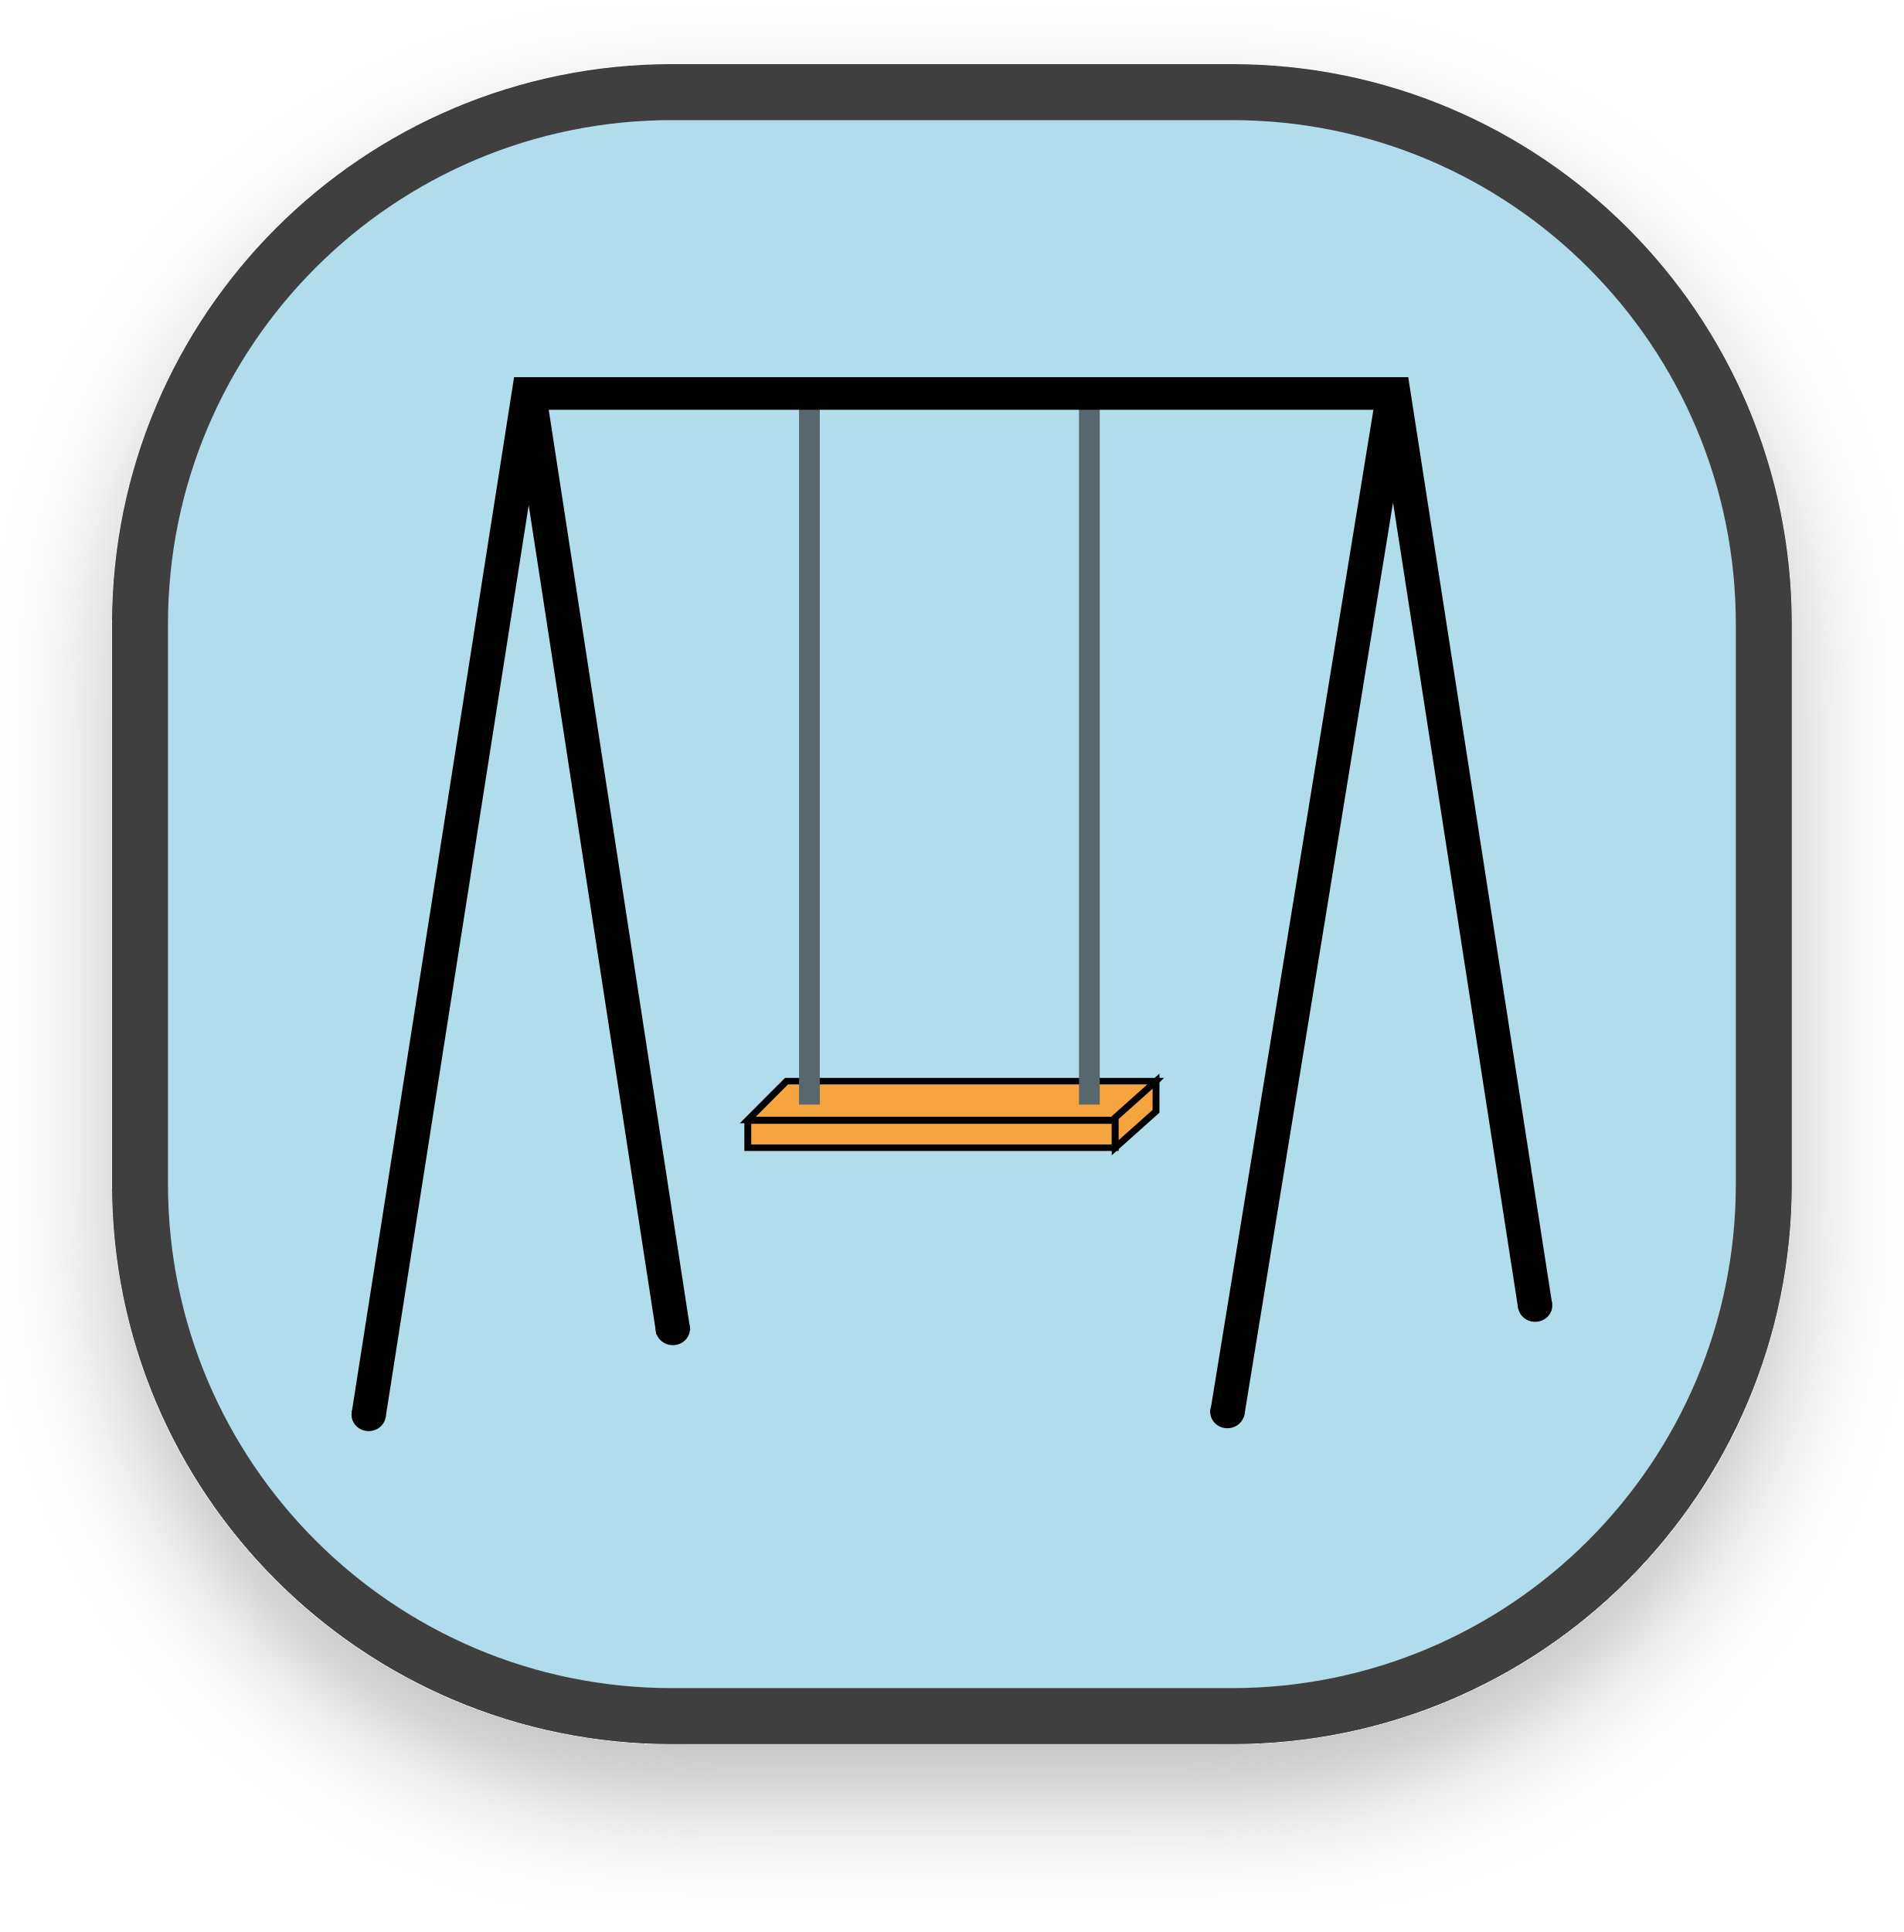
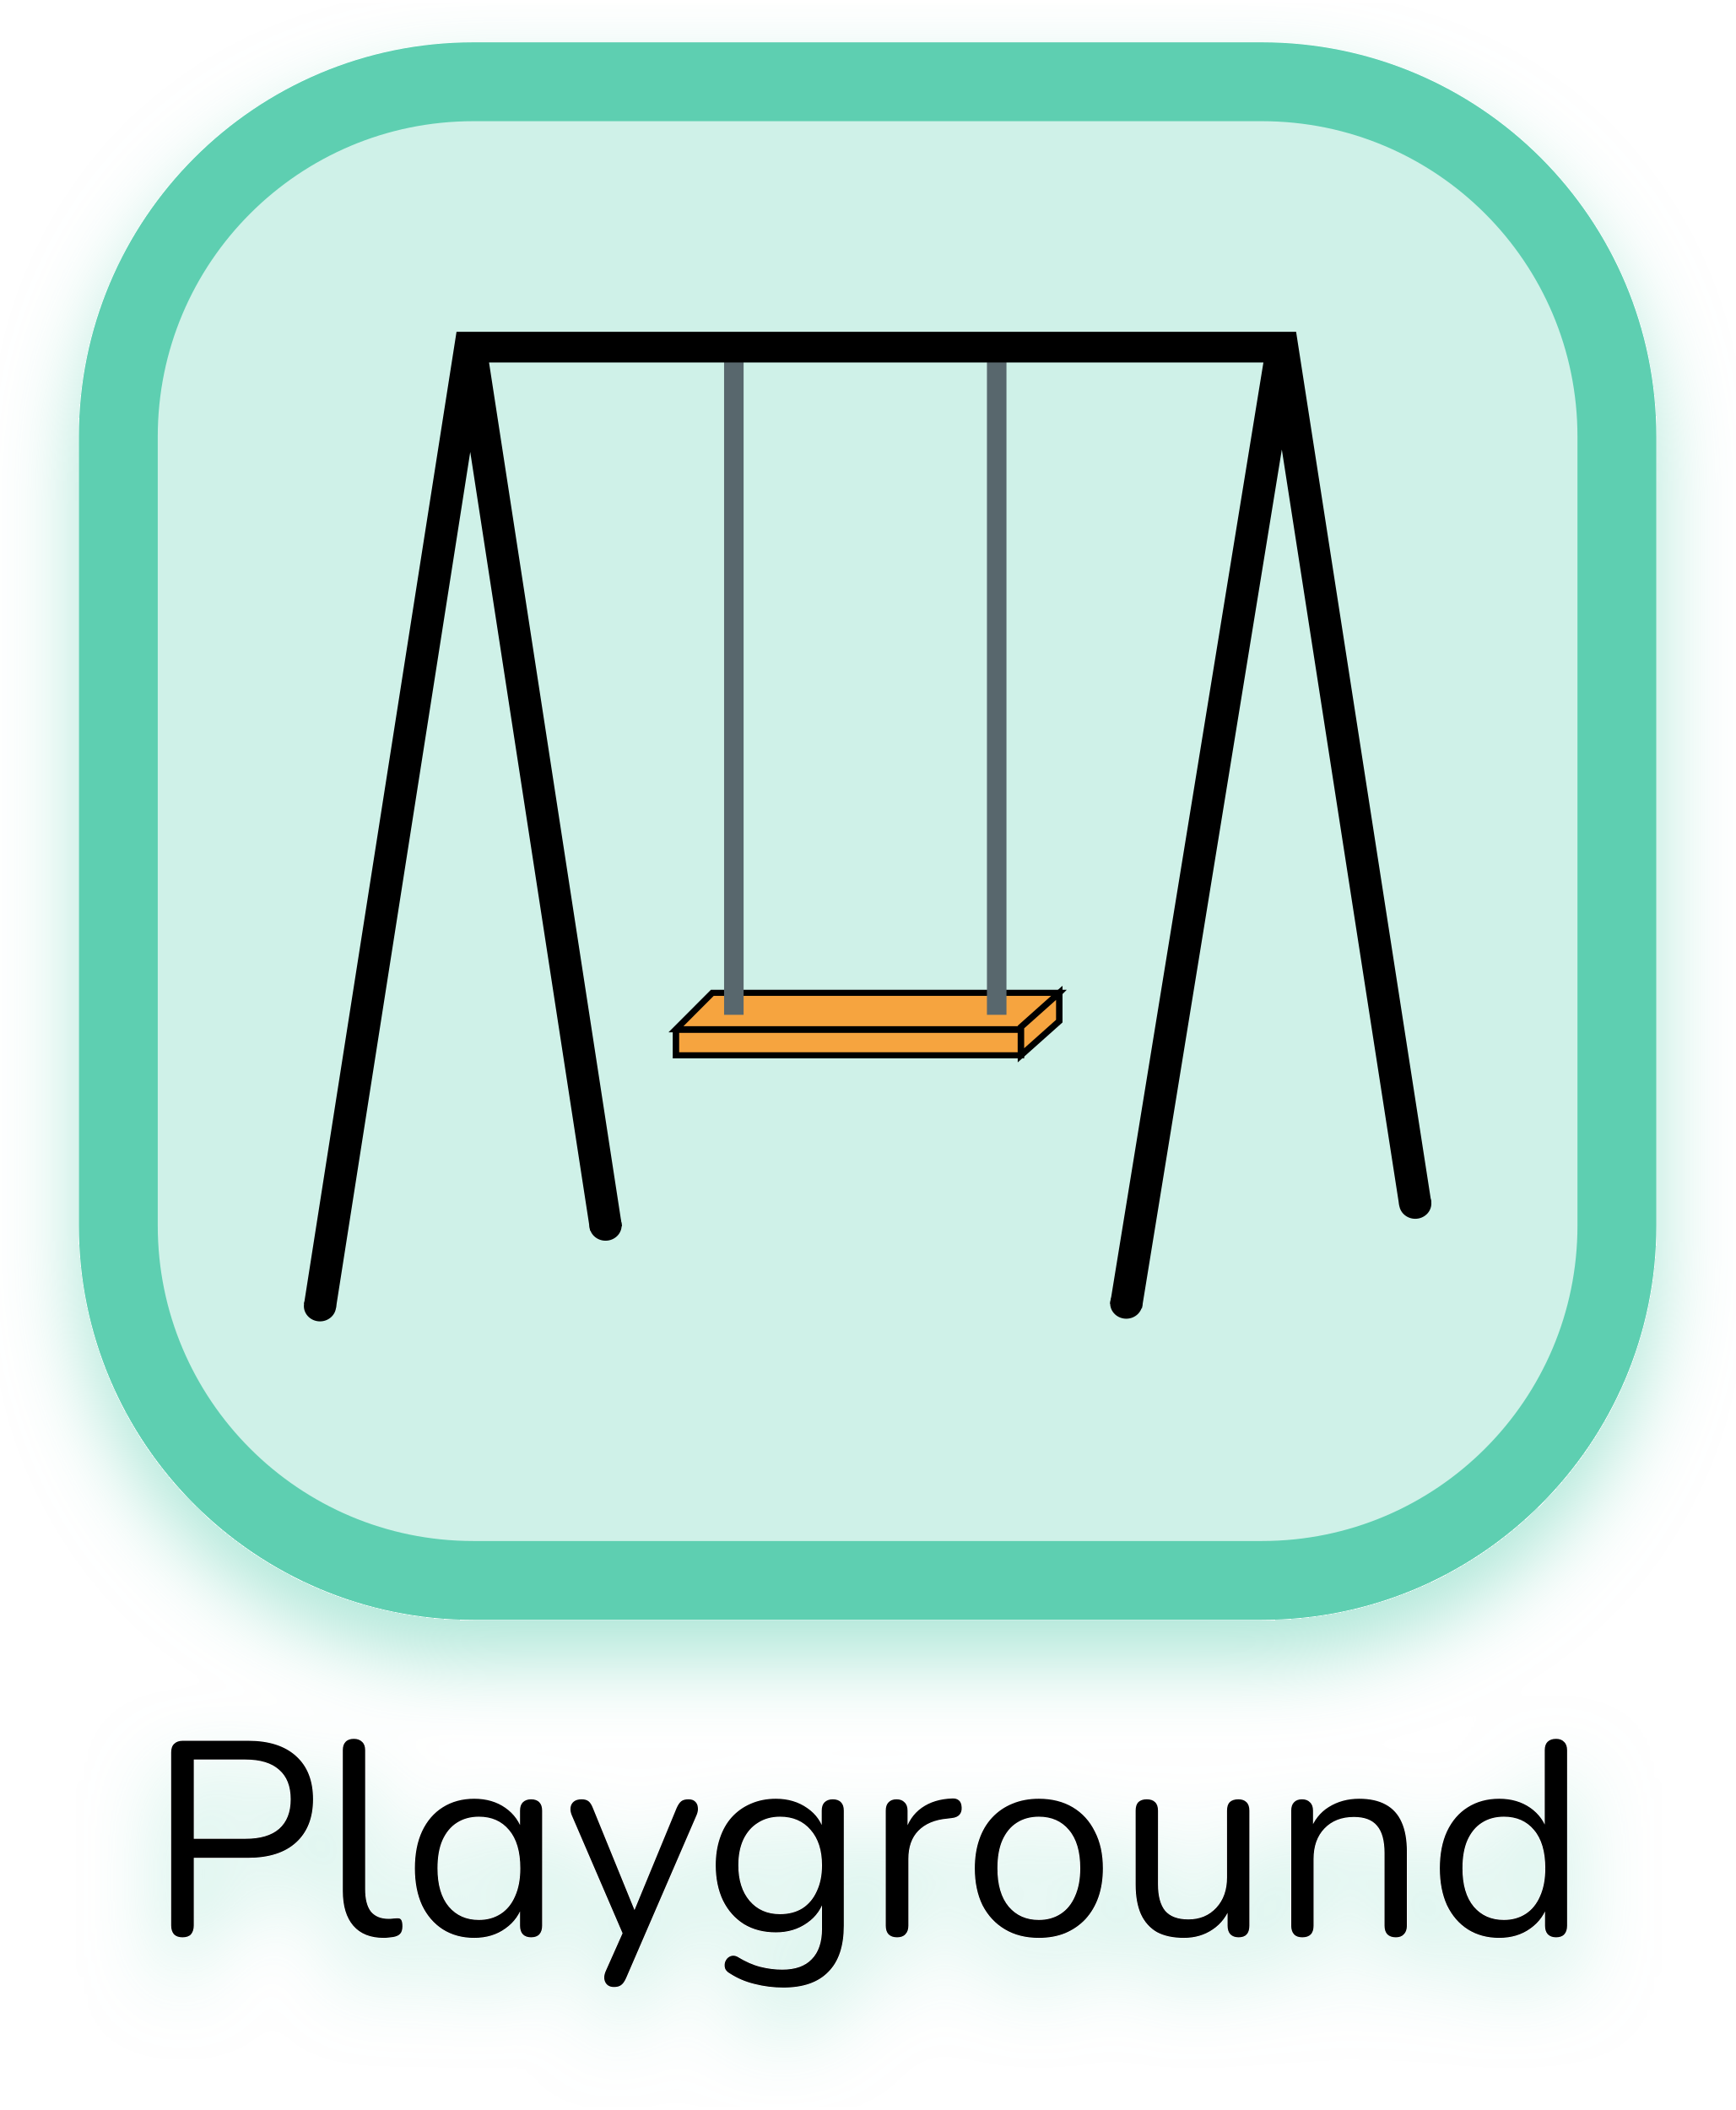
- <svg xmlns="http://www.w3.org/2000/svg" viewBox="0 0 68 69" fill="none">
-   <g filter="url(#filter0_d_547_3146)">
-     <rect x="5" y="3.29" width="58" height="58" rx="19" fill="#B0DCEB" stroke="#3F3F3F" stroke-width="2" />
-     <path d="M28.092 38.613H41.291L39.908 39.999H26.709L28.092 38.613Z" fill="#F6A43F" />
-     <path fill-rule="evenodd" clip-rule="evenodd" d="M28.04 38.496H41.576L39.961 40.116H26.424L28.04 38.496ZM28.145 38.729L26.994 39.883H39.855L41.006 38.729H28.145Z" fill="black" />
-     <path d="M39.833 40.989H26.709V40.02H39.833V40.989Z" fill="#F6A43F" />
-     <path fill-rule="evenodd" clip-rule="evenodd" d="M26.709 39.903H39.955V41.106H26.587V39.999H26.709V39.903ZM26.832 40.136V40.873H39.71V40.136H26.832Z" fill="black" />
-     <path d="M41.291 39.689V38.613L39.833 39.913V40.989L41.291 39.689Z" fill="#F6A43F" />
-     <path fill-rule="evenodd" clip-rule="evenodd" d="M41.413 38.344V39.739L39.71 41.259V39.863L41.413 38.344ZM39.955 39.964V40.721L41.168 39.639V38.882L39.955 39.964Z" fill="black" />
-     <path fill-rule="evenodd" clip-rule="evenodd" d="M28.54 39.449L28.54 14.449L29.282 14.449L29.282 39.449L28.54 39.449Z" fill="#58676D" />
-     <path fill-rule="evenodd" clip-rule="evenodd" d="M38.539 39.449L38.539 14.449L39.281 14.449L39.281 39.449L38.539 39.449Z" fill="#58676D" />
-     <path d="M13.781 50.527C13.781 50.849 13.507 51.11 13.169 51.11C12.831 51.11 12.556 50.849 12.556 50.527C12.556 50.206 12.831 49.945 13.169 49.945C13.507 49.945 13.781 50.206 13.781 50.527Z" fill="black" />
-     <path d="M55.444 46.626C55.444 46.947 55.17 47.208 54.831 47.208C54.493 47.208 54.219 46.947 54.219 46.626C54.219 46.304 54.493 46.043 54.831 46.043C55.17 46.043 55.444 46.304 55.444 46.626Z" fill="black" />
-     <path d="M44.452 50.426C44.452 50.747 44.177 51.008 43.839 51.008C43.501 51.008 43.226 50.747 43.226 50.426C43.226 50.104 43.501 49.843 43.839 49.843C44.177 49.843 44.452 50.104 44.452 50.426Z" fill="black" />
-     <path d="M24.644 47.459C24.644 47.781 24.37 48.041 24.032 48.041C23.693 48.041 23.419 47.781 23.419 47.459C23.419 47.137 23.693 46.876 24.032 46.876C24.37 46.876 24.644 47.137 24.644 47.459Z" fill="black" />
-     <path fill-rule="evenodd" clip-rule="evenodd" d="M18.362 13.47H50.299L55.438 46.56L54.225 46.73L49.756 17.948L44.434 50.616L43.224 50.438L49.055 14.635H19.599L24.655 47.49L23.443 47.659L18.884 18.039L13.775 50.613L12.563 50.441L18.362 13.47Z" fill="black" />
+ <svg xmlns="http://www.w3.org/2000/svg" width="88" height="107" viewBox="0 0 88 107" fill="none">
+   <g filter="url(#filter0_d_567_9622)">
+     <path d="M9.254 98.244C9.067 98.244 8.923 98.193 8.82 98.09C8.727 97.978 8.68 97.829 8.68 97.642V88.864C8.68 88.668 8.731 88.524 8.834 88.43C8.937 88.328 9.081 88.276 9.268 88.276H12.586C13.641 88.276 14.453 88.538 15.022 89.06C15.591 89.574 15.876 90.302 15.876 91.244C15.876 92.178 15.591 92.906 15.022 93.428C14.453 93.951 13.641 94.212 12.586 94.212H9.828V97.642C9.828 97.829 9.781 97.978 9.688 98.09C9.595 98.193 9.45 98.244 9.254 98.244ZM9.828 93.246H12.446C13.202 93.246 13.771 93.078 14.154 92.742C14.546 92.397 14.742 91.898 14.742 91.244C14.742 90.582 14.546 90.082 14.154 89.746C13.771 89.401 13.202 89.228 12.446 89.228H9.828V93.246ZM19.457 98.272C18.785 98.272 18.272 98.067 17.917 97.656C17.563 97.246 17.385 96.658 17.385 95.892V88.752C17.385 88.566 17.432 88.426 17.525 88.332C17.619 88.23 17.759 88.178 17.945 88.178C18.123 88.178 18.263 88.23 18.365 88.332C18.468 88.426 18.519 88.566 18.519 88.752V95.808C18.519 96.312 18.617 96.69 18.813 96.942C19.019 97.185 19.317 97.306 19.709 97.306C19.793 97.306 19.868 97.302 19.933 97.292C19.999 97.283 20.064 97.278 20.129 97.278C20.232 97.269 20.302 97.292 20.339 97.348C20.386 97.404 20.409 97.516 20.409 97.684C20.409 97.852 20.372 97.978 20.297 98.062C20.223 98.146 20.101 98.202 19.933 98.23C19.859 98.24 19.779 98.249 19.695 98.258C19.611 98.268 19.532 98.272 19.457 98.272ZM24.049 98.272C23.443 98.272 22.911 98.128 22.453 97.838C22.006 97.549 21.655 97.143 21.404 96.62C21.161 96.088 21.04 95.463 21.04 94.744C21.04 94.016 21.161 93.391 21.404 92.868C21.655 92.336 22.006 91.93 22.453 91.65C22.911 91.361 23.443 91.216 24.049 91.216C24.666 91.216 25.193 91.37 25.631 91.678C26.07 91.986 26.364 92.402 26.514 92.924L26.373 93.092V91.818C26.373 91.632 26.42 91.492 26.514 91.398C26.616 91.296 26.756 91.244 26.933 91.244C27.12 91.244 27.26 91.296 27.354 91.398C27.447 91.492 27.494 91.632 27.494 91.818V97.656C27.494 97.843 27.447 97.988 27.354 98.09C27.26 98.193 27.12 98.244 26.933 98.244C26.756 98.244 26.616 98.193 26.514 98.09C26.42 97.988 26.373 97.843 26.373 97.656V96.396L26.527 96.522C26.378 97.054 26.079 97.479 25.631 97.796C25.193 98.114 24.666 98.272 24.049 98.272ZM24.288 97.362C24.707 97.362 25.076 97.26 25.393 97.054C25.711 96.849 25.953 96.55 26.122 96.158C26.299 95.766 26.387 95.295 26.387 94.744C26.387 93.895 26.196 93.246 25.814 92.798C25.44 92.35 24.931 92.126 24.288 92.126C23.858 92.126 23.485 92.229 23.168 92.434C22.86 92.63 22.617 92.924 22.439 93.316C22.271 93.699 22.188 94.175 22.188 94.744C22.188 95.584 22.379 96.233 22.762 96.69C23.144 97.138 23.653 97.362 24.288 97.362ZM31.134 100.764C30.994 100.764 30.882 100.727 30.798 100.652C30.714 100.578 30.662 100.475 30.644 100.344C30.634 100.223 30.658 100.097 30.714 99.966L31.68 97.796V98.286L28.992 92.042C28.936 91.902 28.917 91.772 28.936 91.65C28.954 91.529 29.01 91.431 29.104 91.356C29.197 91.282 29.328 91.244 29.496 91.244C29.645 91.244 29.762 91.277 29.846 91.342C29.93 91.408 30.004 91.524 30.07 91.692L32.366 97.32H31.988L34.312 91.692C34.386 91.524 34.466 91.408 34.55 91.342C34.634 91.277 34.755 91.244 34.914 91.244C35.063 91.244 35.175 91.282 35.25 91.356C35.334 91.431 35.38 91.529 35.39 91.65C35.408 91.762 35.39 91.888 35.334 92.028L31.75 100.316C31.675 100.484 31.591 100.601 31.498 100.666C31.414 100.732 31.292 100.764 31.134 100.764ZM39.727 100.792C39.233 100.792 38.747 100.732 38.271 100.61C37.805 100.498 37.38 100.316 36.997 100.064C36.885 99.999 36.811 99.92 36.773 99.826C36.745 99.733 36.741 99.64 36.759 99.546C36.778 99.462 36.82 99.383 36.885 99.308C36.951 99.243 37.025 99.201 37.109 99.182C37.203 99.164 37.296 99.178 37.389 99.224C37.8 99.476 38.192 99.649 38.565 99.742C38.939 99.836 39.307 99.882 39.671 99.882C40.334 99.882 40.833 99.705 41.169 99.35C41.515 98.996 41.687 98.482 41.687 97.81V96.228H41.827C41.687 96.77 41.389 97.199 40.931 97.516C40.483 97.834 39.956 97.992 39.349 97.992C38.724 97.992 38.183 97.852 37.725 97.572C37.268 97.283 36.913 96.882 36.661 96.368C36.419 95.855 36.297 95.262 36.297 94.59C36.297 94.086 36.367 93.629 36.507 93.218C36.647 92.798 36.848 92.444 37.109 92.154C37.38 91.856 37.702 91.627 38.075 91.468C38.458 91.3 38.883 91.216 39.349 91.216C39.965 91.216 40.497 91.375 40.945 91.692C41.393 92 41.683 92.42 41.813 92.952L41.673 93.12V91.818C41.673 91.632 41.72 91.492 41.813 91.398C41.916 91.296 42.056 91.244 42.233 91.244C42.42 91.244 42.56 91.296 42.653 91.398C42.747 91.492 42.793 91.632 42.793 91.818V97.656C42.793 98.692 42.532 99.472 42.009 99.994C41.496 100.526 40.735 100.792 39.727 100.792ZM39.559 97.068C39.998 97.068 40.376 96.97 40.693 96.774C41.011 96.569 41.253 96.28 41.421 95.906C41.599 95.533 41.687 95.094 41.687 94.59C41.687 93.834 41.496 93.237 41.113 92.798C40.731 92.35 40.213 92.126 39.559 92.126C39.13 92.126 38.757 92.229 38.439 92.434C38.122 92.63 37.875 92.915 37.697 93.288C37.529 93.652 37.445 94.086 37.445 94.59C37.445 95.346 37.637 95.948 38.019 96.396C38.402 96.844 38.915 97.068 39.559 97.068ZM45.494 98.244C45.308 98.244 45.163 98.193 45.06 98.09C44.967 97.988 44.92 97.843 44.92 97.656V91.818C44.92 91.632 44.967 91.492 45.06 91.398C45.154 91.296 45.289 91.244 45.466 91.244C45.644 91.244 45.779 91.296 45.872 91.398C45.975 91.492 46.026 91.632 46.026 91.818V92.952H45.886C46.036 92.402 46.32 91.977 46.74 91.678C47.16 91.38 47.678 91.221 48.294 91.202C48.434 91.193 48.546 91.226 48.63 91.3C48.714 91.366 48.761 91.482 48.77 91.65C48.78 91.809 48.742 91.935 48.658 92.028C48.574 92.122 48.444 92.178 48.266 92.196L48.042 92.224C47.408 92.28 46.918 92.486 46.572 92.84C46.236 93.186 46.068 93.662 46.068 94.268V97.656C46.068 97.843 46.017 97.988 45.914 98.09C45.821 98.193 45.681 98.244 45.494 98.244ZM52.684 98.272C52.021 98.272 51.447 98.128 50.962 97.838C50.477 97.549 50.099 97.143 49.828 96.62C49.567 96.088 49.436 95.463 49.436 94.744C49.436 94.203 49.511 93.718 49.66 93.288C49.809 92.85 50.029 92.476 50.318 92.168C50.607 91.86 50.948 91.627 51.34 91.468C51.741 91.3 52.189 91.216 52.684 91.216C53.347 91.216 53.921 91.361 54.406 91.65C54.891 91.94 55.265 92.35 55.526 92.882C55.797 93.405 55.932 94.026 55.932 94.744C55.932 95.286 55.857 95.771 55.708 96.2C55.559 96.63 55.339 97.003 55.05 97.32C54.761 97.628 54.415 97.866 54.014 98.034C53.622 98.193 53.179 98.272 52.684 98.272ZM52.684 97.362C53.104 97.362 53.473 97.26 53.79 97.054C54.107 96.849 54.35 96.55 54.518 96.158C54.695 95.766 54.784 95.295 54.784 94.744C54.784 93.895 54.593 93.246 54.21 92.798C53.837 92.35 53.328 92.126 52.684 92.126C52.255 92.126 51.881 92.229 51.564 92.434C51.256 92.63 51.013 92.924 50.836 93.316C50.668 93.699 50.584 94.175 50.584 94.744C50.584 95.584 50.775 96.233 51.158 96.69C51.541 97.138 52.049 97.362 52.684 97.362ZM60.043 98.272C59.493 98.272 59.035 98.174 58.671 97.978C58.317 97.773 58.046 97.47 57.859 97.068C57.682 96.667 57.593 96.168 57.593 95.57V91.818C57.593 91.622 57.64 91.478 57.733 91.384C57.836 91.291 57.976 91.244 58.153 91.244C58.34 91.244 58.48 91.291 58.573 91.384C58.676 91.478 58.727 91.622 58.727 91.818V95.556C58.727 96.154 58.849 96.602 59.091 96.9C59.343 97.19 59.735 97.334 60.267 97.334C60.846 97.334 61.317 97.138 61.681 96.746C62.045 96.354 62.227 95.841 62.227 95.206V91.818C62.227 91.622 62.274 91.478 62.367 91.384C62.47 91.291 62.615 91.244 62.801 91.244C62.979 91.244 63.114 91.291 63.207 91.384C63.31 91.478 63.361 91.622 63.361 91.818V97.656C63.361 98.048 63.179 98.244 62.815 98.244C62.638 98.244 62.498 98.193 62.395 98.09C62.302 97.988 62.255 97.843 62.255 97.656V96.382L62.437 96.578C62.251 97.129 61.943 97.549 61.513 97.838C61.093 98.128 60.603 98.272 60.043 98.272ZM66.043 98.244C65.856 98.244 65.716 98.193 65.623 98.09C65.53 97.988 65.483 97.843 65.483 97.656V91.818C65.483 91.632 65.53 91.492 65.623 91.398C65.716 91.296 65.852 91.244 66.029 91.244C66.206 91.244 66.342 91.296 66.435 91.398C66.538 91.492 66.589 91.632 66.589 91.818V93.022L66.435 92.854C66.631 92.313 66.948 91.907 67.387 91.636C67.835 91.356 68.348 91.216 68.927 91.216C69.468 91.216 69.916 91.314 70.271 91.51C70.635 91.706 70.906 92.005 71.083 92.406C71.26 92.798 71.349 93.298 71.349 93.904V97.656C71.349 97.843 71.298 97.988 71.195 98.09C71.102 98.193 70.966 98.244 70.789 98.244C70.602 98.244 70.458 98.193 70.355 98.09C70.262 97.988 70.215 97.843 70.215 97.656V93.974C70.215 93.34 70.089 92.878 69.837 92.588C69.594 92.29 69.202 92.14 68.661 92.14C68.036 92.14 67.536 92.336 67.163 92.728C66.799 93.111 66.617 93.624 66.617 94.268V97.656C66.617 98.048 66.426 98.244 66.043 98.244ZM76.03 98.272C75.423 98.272 74.891 98.128 74.434 97.838C73.986 97.549 73.636 97.143 73.384 96.62C73.141 96.088 73.02 95.463 73.02 94.744C73.02 94.016 73.141 93.391 73.384 92.868C73.636 92.336 73.986 91.93 74.434 91.65C74.891 91.361 75.423 91.216 76.03 91.216C76.646 91.216 77.173 91.37 77.612 91.678C78.051 91.986 78.345 92.402 78.494 92.924H78.34V88.752C78.34 88.566 78.387 88.426 78.48 88.332C78.583 88.23 78.727 88.178 78.914 88.178C79.091 88.178 79.227 88.23 79.32 88.332C79.423 88.426 79.474 88.566 79.474 88.752V97.656C79.474 97.843 79.427 97.988 79.334 98.09C79.241 98.193 79.101 98.244 78.914 98.244C78.737 98.244 78.597 98.193 78.494 98.09C78.401 97.988 78.354 97.843 78.354 97.656V96.326L78.508 96.522C78.359 97.054 78.06 97.479 77.612 97.796C77.173 98.114 76.646 98.272 76.03 98.272ZM76.268 97.362C76.688 97.362 77.057 97.26 77.374 97.054C77.691 96.849 77.934 96.55 78.102 96.158C78.279 95.766 78.368 95.295 78.368 94.744C78.368 93.895 78.177 93.246 77.794 92.798C77.421 92.35 76.912 92.126 76.268 92.126C75.839 92.126 75.465 92.229 75.148 92.434C74.84 92.63 74.597 92.924 74.42 93.316C74.252 93.699 74.168 94.175 74.168 94.744C74.168 95.584 74.359 96.233 74.742 96.69C75.125 97.138 75.633 97.362 76.268 97.362Z" fill="black" />
+     <path d="M6 22.146C6 12.205 14.059 4.146 24 4.146H64C73.941 4.146 82 12.205 82 22.146V62.146C82 72.087 73.941 80.146 64 80.146H42.664H24C14.059 80.146 6 72.087 6 62.146V22.146Z" fill="#5ECFB1" fill-opacity="0.3" stroke="#5ECFB1" stroke-width="4" />
+     <path d="M36.124 50.347H53.721L51.877 52.196H34.28L36.124 50.347Z" fill="#F6A43F" />
+     <path fill-rule="evenodd" clip-rule="evenodd" d="M36.054 50.192H54.101L51.947 52.351H33.9L36.054 50.192ZM36.194 50.502L34.66 52.04H51.807L53.341 50.502H36.194Z" fill="black" />
+     <path d="M51.777 53.516H34.28V52.223H51.777V53.516Z" fill="#F6A43F" />
+     <path fill-rule="evenodd" clip-rule="evenodd" d="M34.28 52.068H51.94V53.671H34.117V52.196H34.28V52.068ZM34.443 52.378V53.361H51.614V52.378H34.443Z" fill="black" />
+     <path d="M53.721 51.782V50.347L51.777 52.081V53.516L53.721 51.782Z" fill="#F6A43F" />
+     <path fill-rule="evenodd" clip-rule="evenodd" d="M53.884 49.988V51.849L51.613 53.874V52.014L53.884 49.988ZM51.94 52.148V53.157L53.557 51.715V50.706L51.94 52.148Z" fill="black" />
+     <path fill-rule="evenodd" clip-rule="evenodd" d="M36.721 51.462L36.721 18.131L37.711 18.131L37.711 51.462L36.721 51.462Z" fill="#58676D" />
+     <path fill-rule="evenodd" clip-rule="evenodd" d="M50.052 51.462L50.052 18.131L51.042 18.131L51.042 51.462L50.052 51.462Z" fill="#58676D" />
+     <path d="M17.045 66.232C17.045 66.661 16.679 67.008 16.228 67.008C15.777 67.008 15.411 66.661 15.411 66.232C15.411 65.803 15.777 65.455 16.228 65.455C16.679 65.455 17.045 65.803 17.045 66.232Z" fill="black" />
+     <path d="M72.59 61.03C72.59 61.459 72.224 61.806 71.773 61.806C71.322 61.806 70.956 61.459 70.956 61.03C70.956 60.601 71.322 60.253 71.773 60.253C72.224 60.253 72.59 60.601 72.59 61.03Z" fill="black" />
+     <path d="M57.935 66.096C57.935 66.525 57.569 66.873 57.118 66.873C56.667 66.873 56.301 66.525 56.301 66.096C56.301 65.667 56.667 65.32 57.118 65.32C57.569 65.32 57.935 65.667 57.935 66.096Z" fill="black" />
+     <path d="M31.527 62.141C31.527 62.57 31.162 62.917 30.71 62.917C30.259 62.917 29.894 62.57 29.894 62.141C29.894 61.712 30.259 61.364 30.71 61.364C31.162 61.364 31.527 61.712 31.527 62.141Z" fill="black" />
+     <path fill-rule="evenodd" clip-rule="evenodd" d="M23.152 16.826H65.731L72.582 60.942L70.965 61.169L65.007 22.796L57.912 66.351L56.298 66.113L64.073 18.38H24.801L31.542 62.183L29.926 62.408L23.848 22.918L17.036 66.346L15.42 66.117L23.152 16.826Z" fill="black" />
  </g>
  <defs>
-     <filter id="filter0_d_547_3146" x="0" y="0.29" width="68" height="68" filterUnits="userSpaceOnUse" color-interpolation-filters="sRGB">
+     <filter id="filter0_d_567_9622" x="0" y="0.146" width="88" height="106.646" filterUnits="userSpaceOnUse" color-interpolation-filters="sRGB">
      <feFlood flood-opacity="0" result="BackgroundImageFix" />
      <feColorMatrix in="SourceAlpha" type="matrix" values="0 0 0 0 0 0 0 0 0 0 0 0 0 0 0 0 0 0 127 0" result="hardAlpha" />
      <feOffset dy="2" />
      <feGaussianBlur stdDeviation="2" />
      <feComposite in2="hardAlpha" operator="out" />
-       <feColorMatrix type="matrix" values="0 0 0 0 0 0 0 0 0 0 0 0 0 0 0 0 0 0 0.25 0" />
-       <feBlend mode="normal" in2="BackgroundImageFix" result="effect1_dropShadow_547_3146" />
-       <feBlend mode="normal" in="SourceGraphic" in2="effect1_dropShadow_547_3146" result="shape" />
+       <feColorMatrix type="matrix" values="0 0 0 0 0.369 0 0 0 0 0.812 0 0 0 0 0.694 0 0 0 0.5 0" />
+       <feBlend mode="normal" in2="BackgroundImageFix" result="effect1_dropShadow_567_9622" />
+       <feBlend mode="normal" in="SourceGraphic" in2="effect1_dropShadow_567_9622" result="shape" />
    </filter>
  </defs>
</svg>
